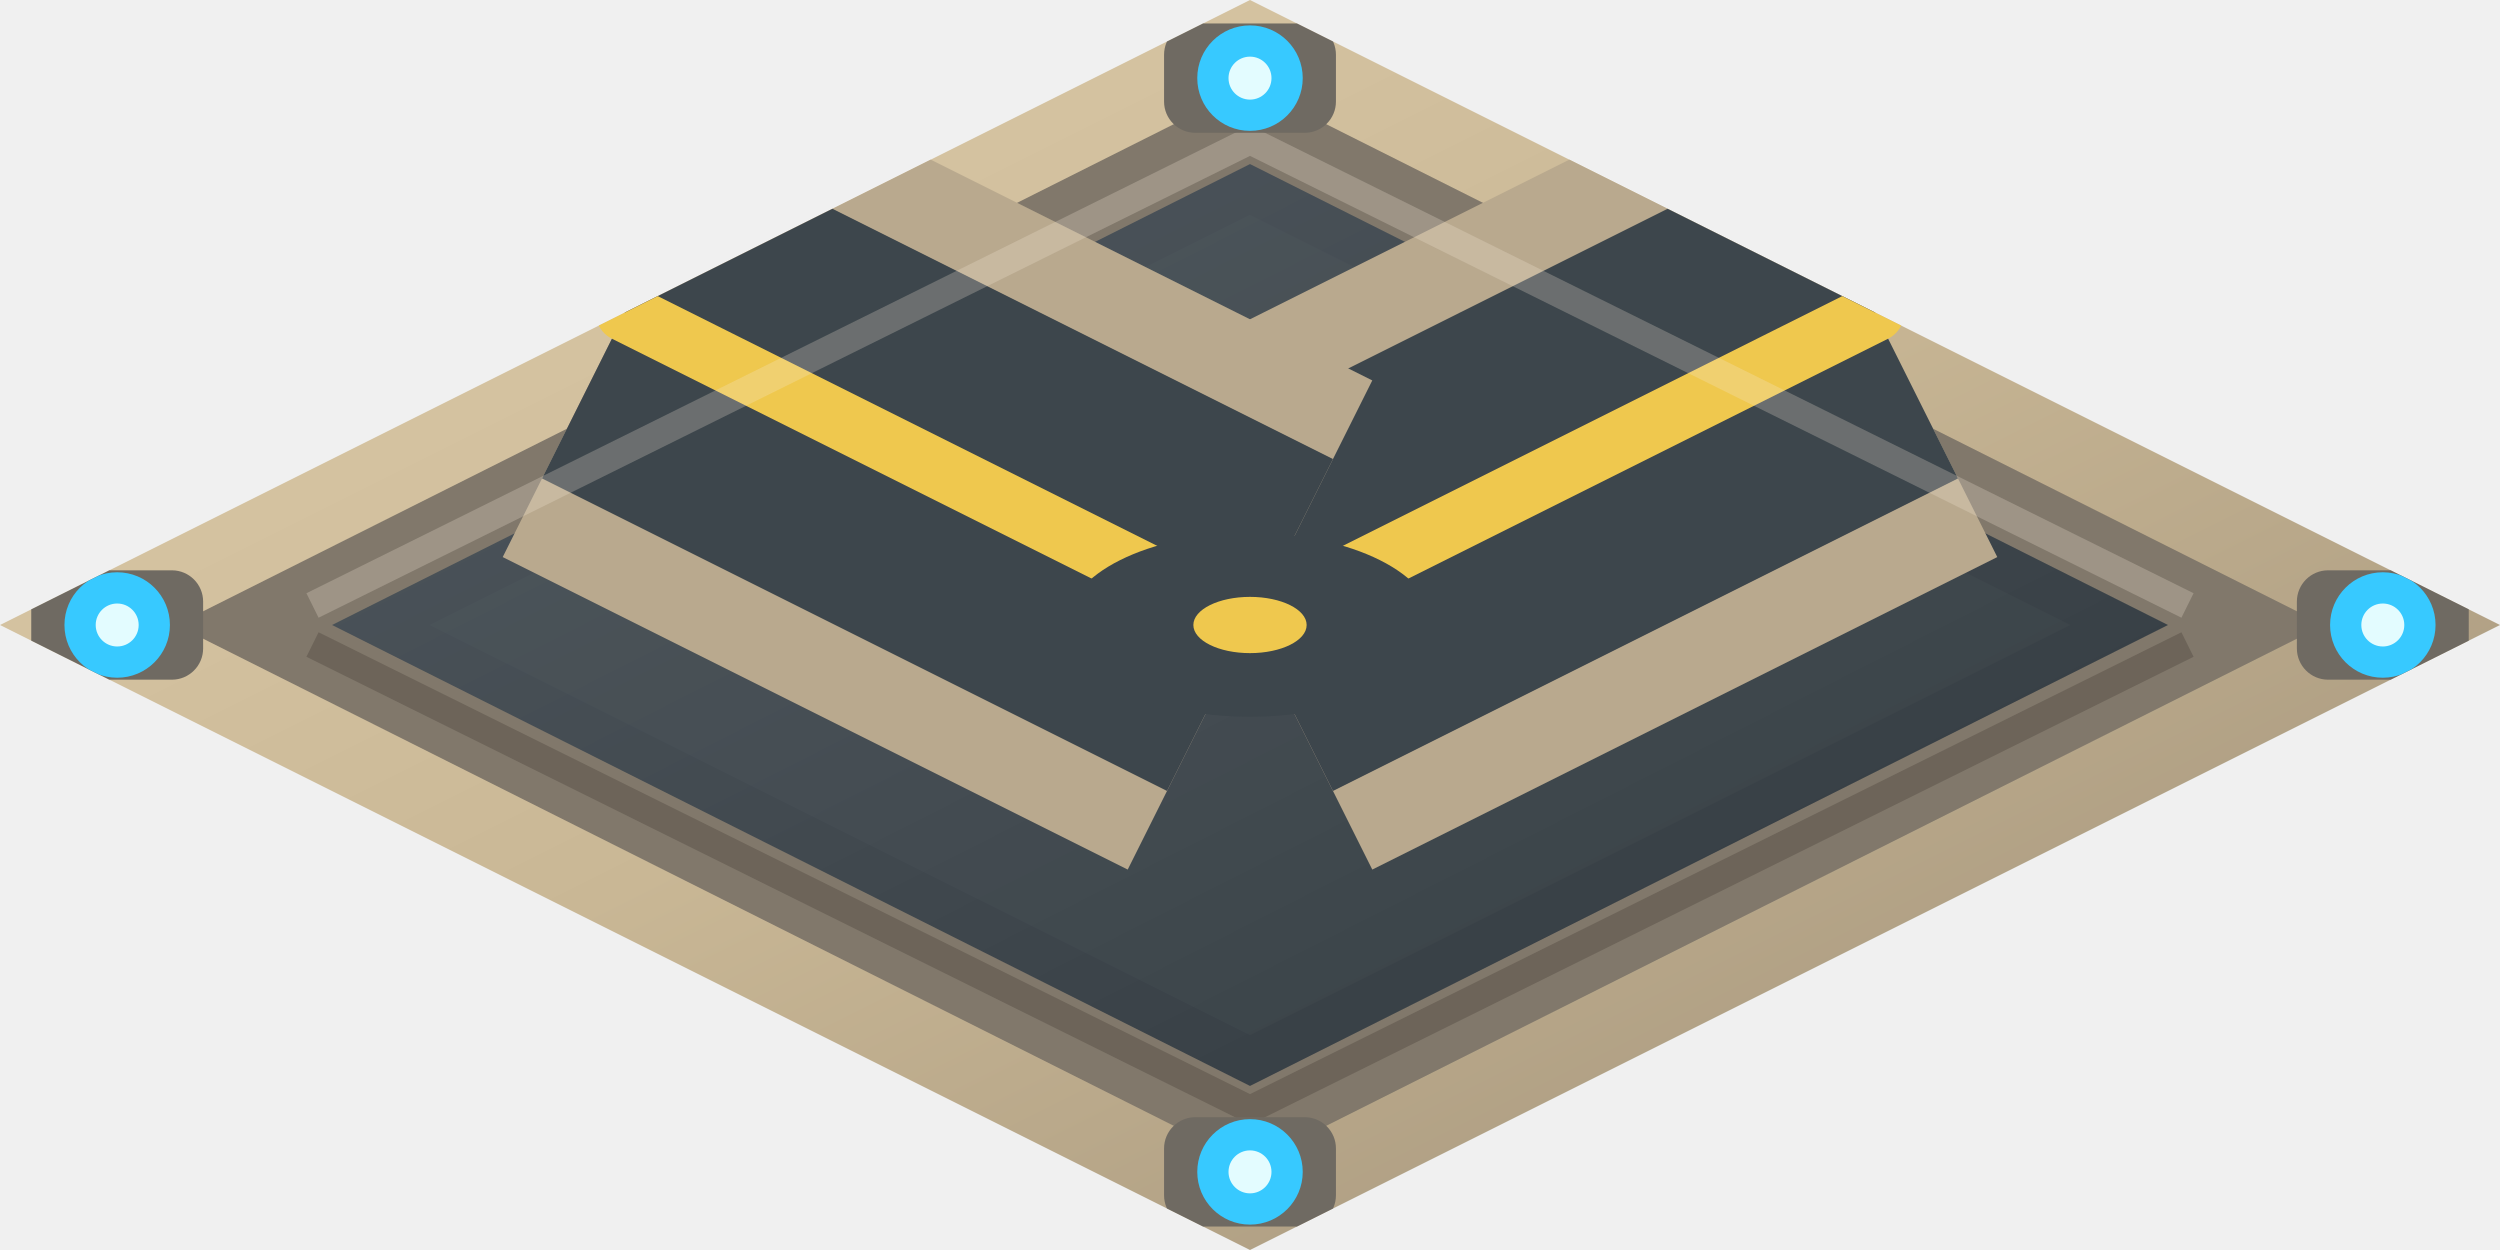
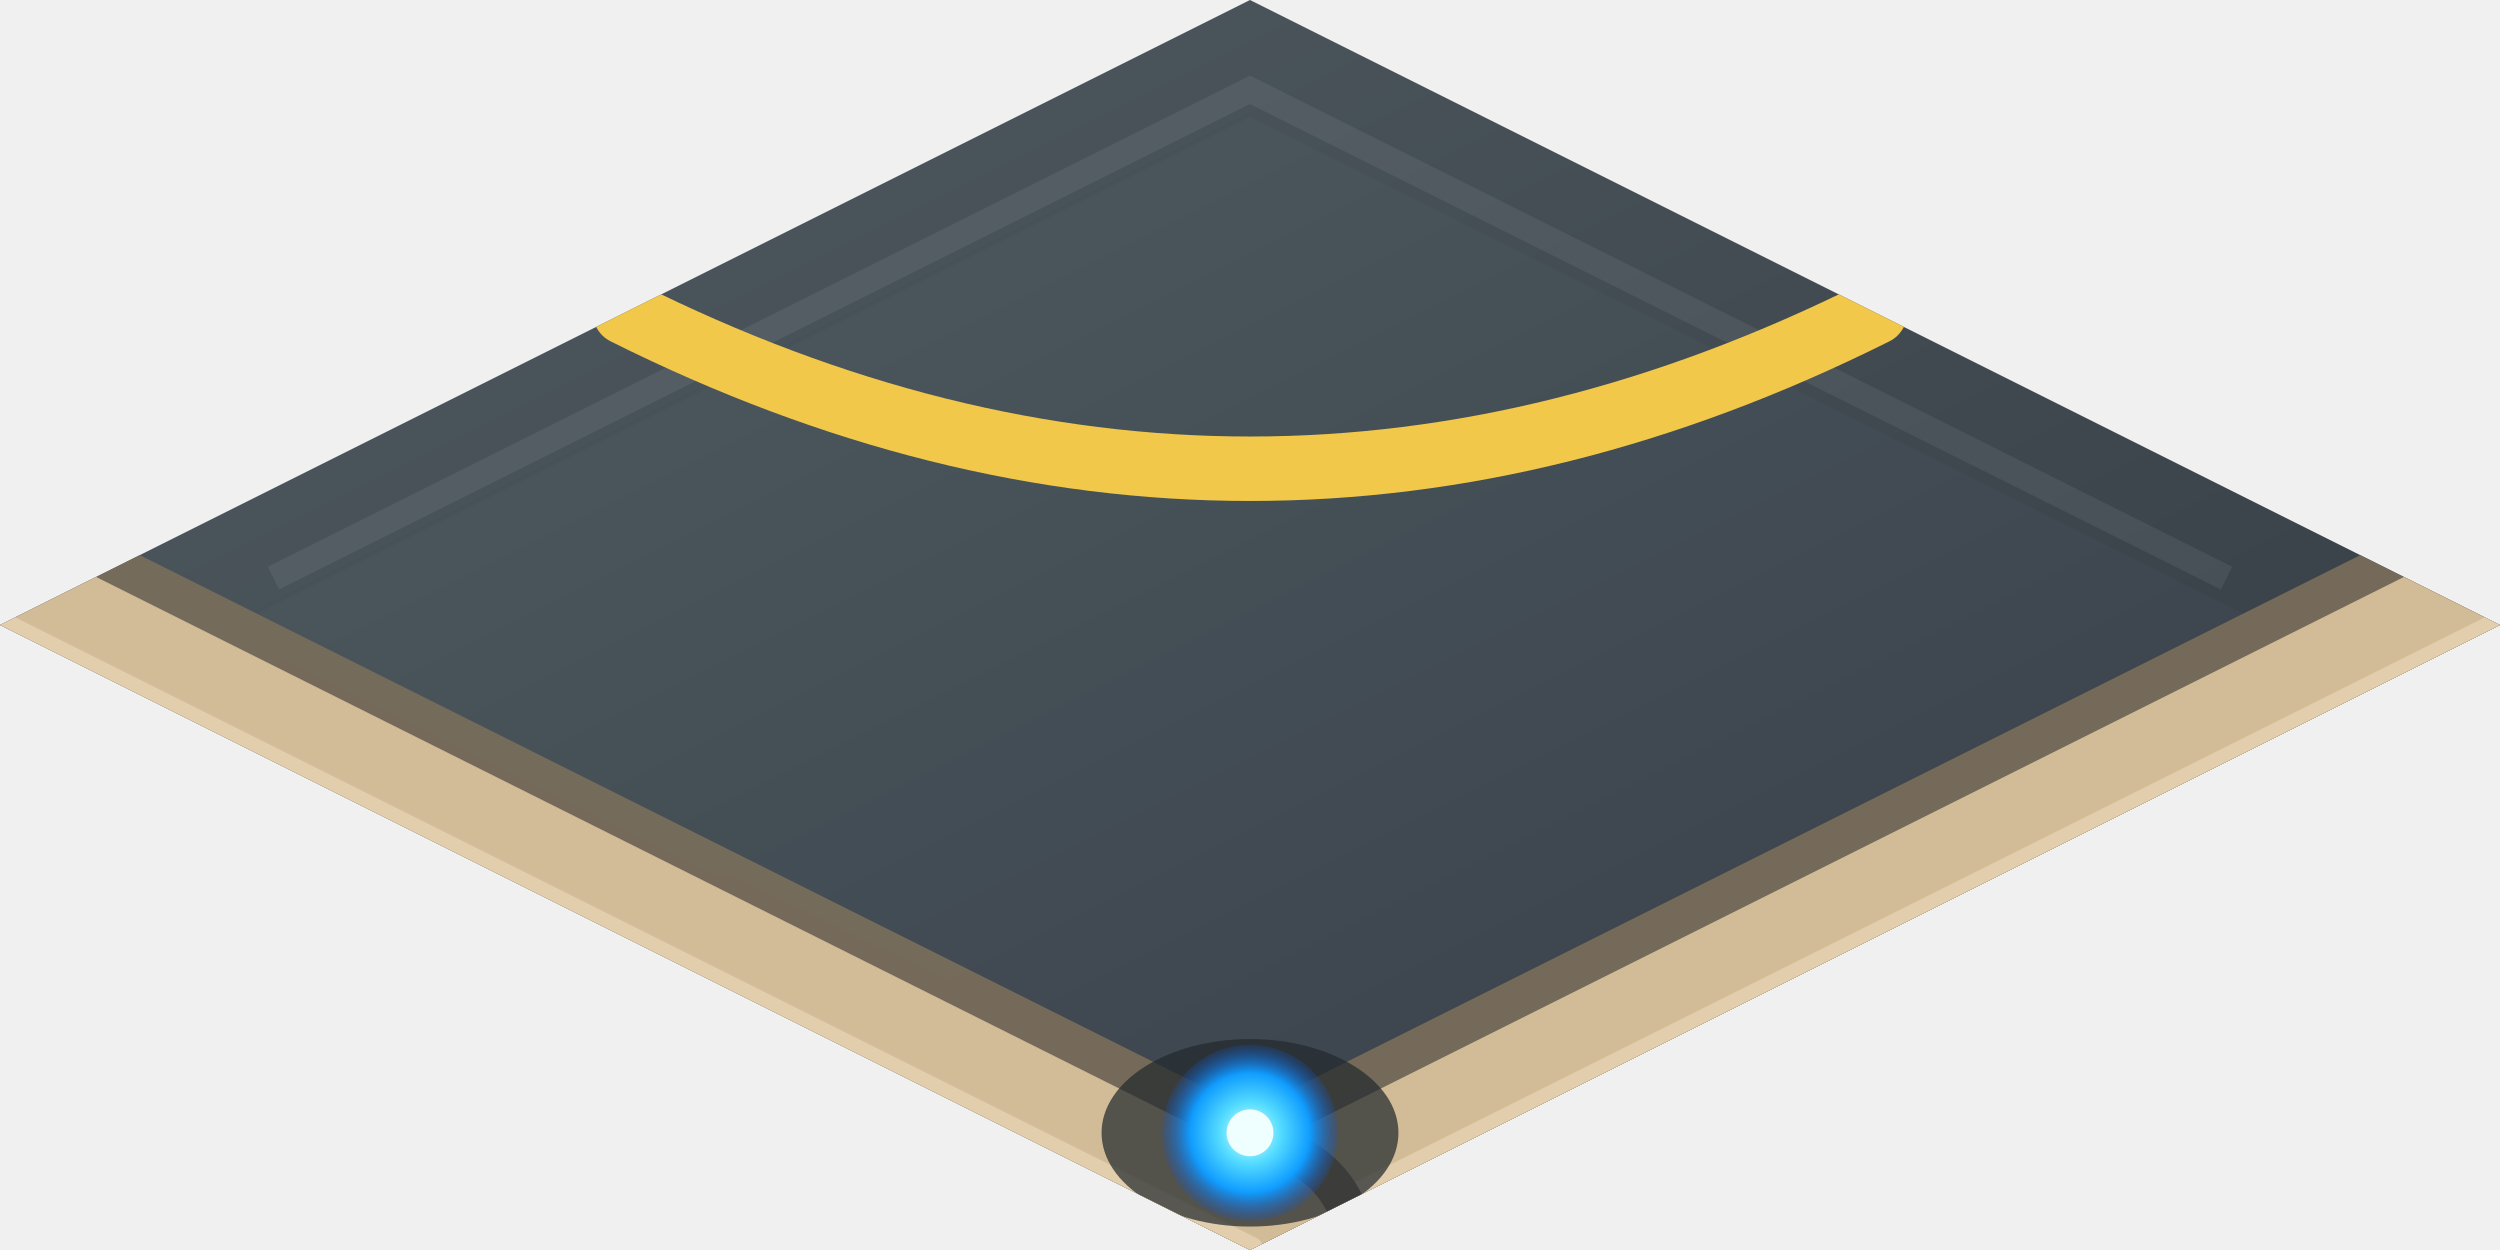
<svg xmlns="http://www.w3.org/2000/svg" width="64" height="32" viewBox="0 0 64 32">
  <defs>
-     <linearGradient id="curb" x1="0" y1="0" x2="1" y2="1">
-       <stop offset="0" stop-color="#e1cfad" />
-       <stop offset=".48" stop-color="#c9b795" />
-       <stop offset="1" stop-color="#9d8e77" />
-     </linearGradient>
-     <linearGradient id="asphalt" x1="0" y1="0" x2="1" y2="1">
-       <stop offset="0" stop-color="#50585f" />
-       <stop offset=".5" stop-color="#41494f" />
-       <stop offset="1" stop-color="#30383e" />
-     </linearGradient>
    <clipPath id="tile">
      <polygon points="32,0 64,16 32,32 0,16" />
    </clipPath>
+     <linearGradient id="asphalt" x1="0" y1="0" x2="1" y2="1">
+       <stop offset="0" stop-color="#525c63" />
+       <stop offset=".48" stop-color="#424b52" />
+       <stop offset="1" stop-color="#303940" />
+     </linearGradient>
+     <radialGradient id="blueGlow">
+       <stop offset="0" stop-color="#efffff" />
+       <stop offset=".34" stop-color="#56ddff" />
+       <stop offset=".68" stop-color="#109dff" />
+       <stop offset="1" stop-color="#125ad2" stop-opacity=".18" />
+     </radialGradient>
  </defs>
  <g clip-path="url(#tile)">
-     <polygon points="32,0 64,16 32,32 0,16" fill="url(#curb)" />
-     <polygon points="32,2.2 59.5,16 32,29.8 4.5,16" fill="#81786b" />
-     <polygon points="32,4.2 55.5,16 32,27.8 8.5,16" fill="url(#asphalt)" />
-     <path d="M11 16 L32 5.5 L53 16 L32 26.5 Z" fill="#697279" opacity=".08" />
-     <path d="M32 16 L48 8" stroke="#b9a98e" stroke-width="14" stroke-linecap="butt" />
-     <path d="M32 16 L48 8" stroke="#3d464c" stroke-width="9.5" stroke-linecap="butt" />
-     <path d="M32 16 L48 8" stroke="#efc84e" stroke-width="1.5" stroke-linecap="round" />
-     <path d="M32 16 L16 8" stroke="#b9a98e" stroke-width="14" stroke-linecap="butt" />
-     <path d="M32 16 L16 8" stroke="#3d464c" stroke-width="9.5" stroke-linecap="butt" />
-     <path d="M32 16 L16 8" stroke="#efc84e" stroke-width="1.5" stroke-linecap="round" />
-     <ellipse cx="32" cy="16" rx="4.7" ry="2.35" fill="#3d464c" />
-     <ellipse cx="32" cy="16" rx="1.45" ry=".72" fill="#efc84e" />
-     <path d="M8 15.5 L32 3.6 L56 15.5" fill="none" stroke="#f4ead8" stroke-opacity=".25" stroke-width=".7" />
-     <path d="M56 16.5 L32 28.4 L8 16.5" fill="none" stroke="#251f1a" stroke-opacity=".22" stroke-width=".7" />
+     <polygon points="32,0 64,16 32,32 0,16" fill="url(#asphalt)" />
+     <polygon points="32,3 58,16 32,29 6,16" fill="#738089" opacity=".055" />
+     <path d="M7 14.8 L32 2.3 L57 14.8" fill="none" stroke="#ffffff" stroke-opacity=".065" stroke-width=".65" />
+     <path d="M57 17.2 L32 29.7 L7 17.2" fill="none" stroke="#151d22" stroke-opacity=".16" stroke-width=".8" />
+     <path d="M64 16 L32 32" fill="none" stroke="#786c5b" stroke-width="6.4" stroke-opacity="0.95" stroke-linecap="round" />
+     <path d="M64 16 L32 32" fill="none" stroke="#d2bc97" stroke-width="4.4" stroke-opacity="1" stroke-linecap="round" />
+     <path d="M64 16 L32 32" fill="none" stroke="#f2e2c2" stroke-width="0.7" stroke-opacity="0.48" stroke-linecap="round" />
+     <path d="M32 32 L0 16" fill="none" stroke="#786c5b" stroke-width="6.4" stroke-opacity="0.95" stroke-linecap="round" />
+     <path d="M32 32 L0 16" fill="none" stroke="#d2bc97" stroke-width="4.4" stroke-opacity="1" stroke-linecap="round" />
+     <path d="M32 32 L0 16" fill="none" stroke="#f2e2c2" stroke-width="0.7" stroke-opacity="0.48" stroke-linecap="round" />
+     <path d="M48 8 Q32 16 16 8" fill="none" stroke="#f2c84b" stroke-width="1.65" stroke-linecap="round" />
    <g>
-       <rect x="29.8" y="0.6" width="4.4" height="2.8" rx=".8" fill="#6f6a62" />
-       <circle cx="32" cy="2" r="1.35" fill="#37c9ff" />
-       <circle cx="32" cy="2" r=".55" fill="#e3fcff" />
-     </g>
-     <g>
-       <rect x="58.8" y="14.6" width="4.4" height="2.8" rx=".8" fill="#6f6a62" />
-       <circle cx="61" cy="16" r="1.35" fill="#37c9ff" />
-       <circle cx="61" cy="16" r=".55" fill="#e3fcff" />
-     </g>
-     <g>
-       <rect x="29.8" y="28.6" width="4.4" height="2.8" rx=".8" fill="#6f6a62" />
-       <circle cx="32" cy="30" r="1.35" fill="#37c9ff" />
-       <circle cx="32" cy="30" r=".55" fill="#e3fcff" />
-     </g>
-     <g>
-       <rect x="0.8" y="14.6" width="4.4" height="2.8" rx=".8" fill="#6f6a62" />
-       <circle cx="3" cy="16" r="1.35" fill="#37c9ff" />
-       <circle cx="3" cy="16" r=".55" fill="#e3fcff" />
+       <ellipse cx="32" cy="29" rx="3.8" ry="2.4" fill="#22292e" opacity=".72" />
+       <circle cx="32" cy="29" r="2.25" fill="url(#blueGlow)" />
+       <circle cx="32" cy="29" r=".6" fill="#efffff" />
    </g>
  </g>
</svg>
